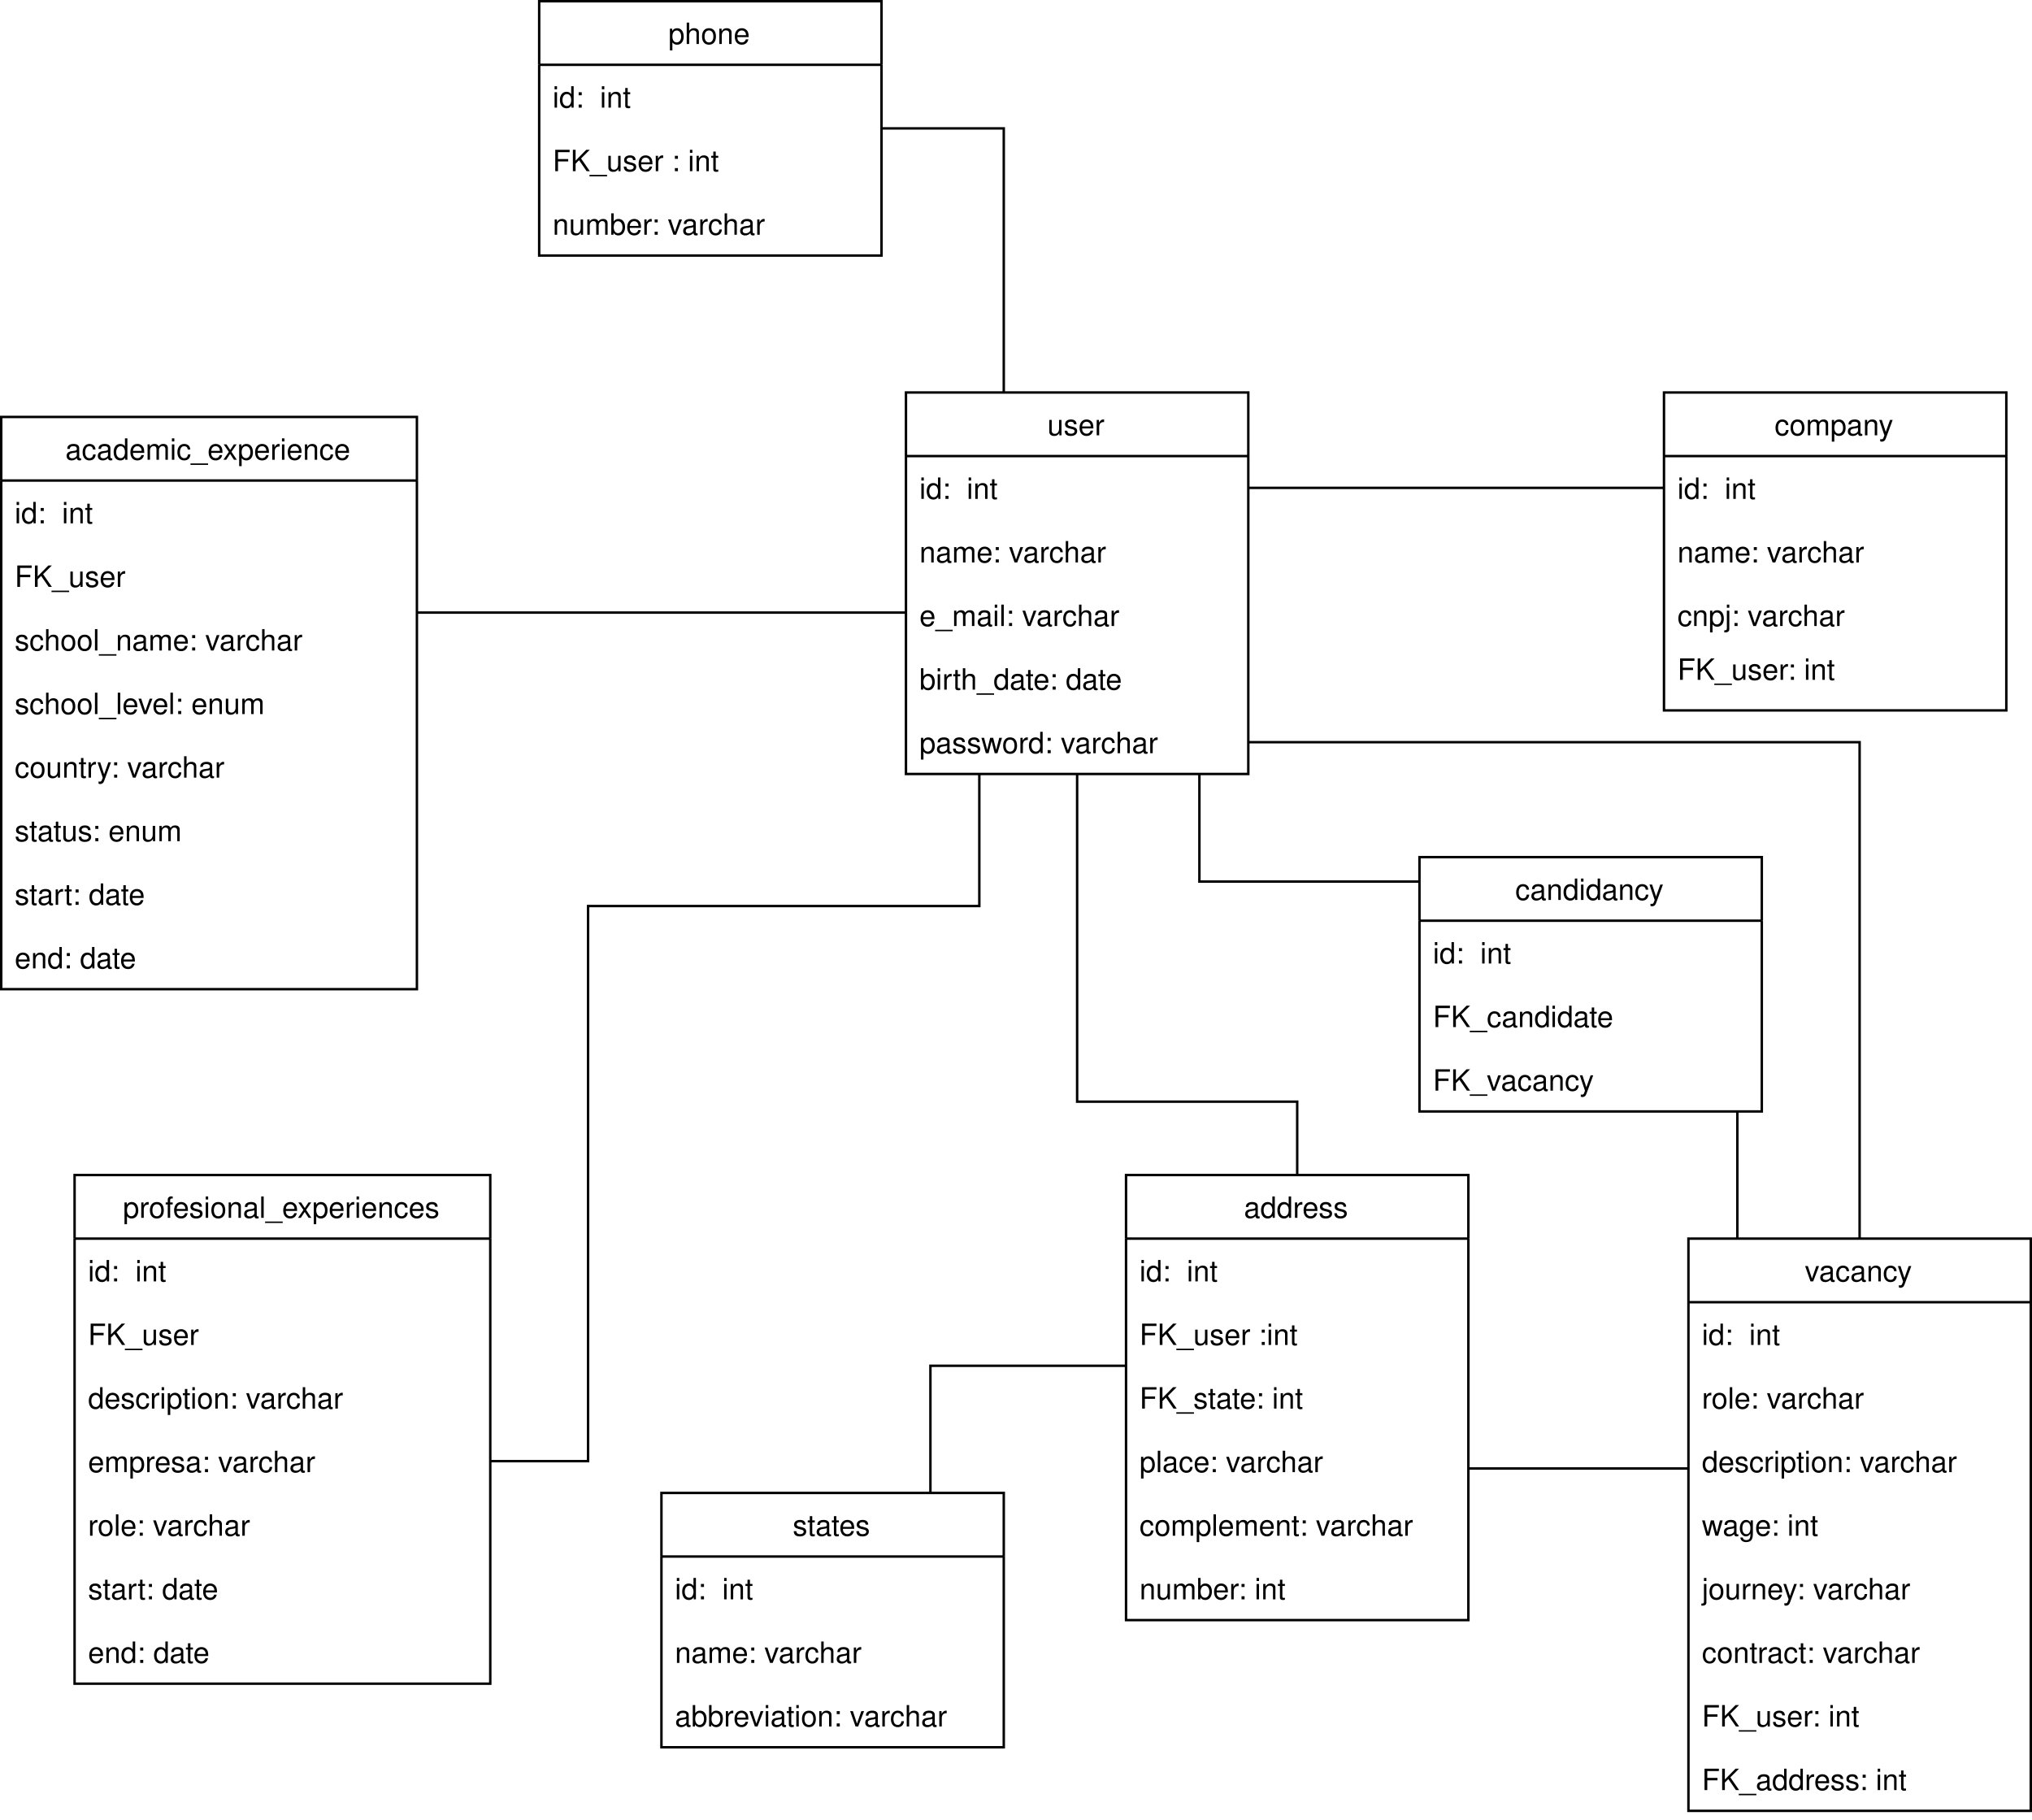
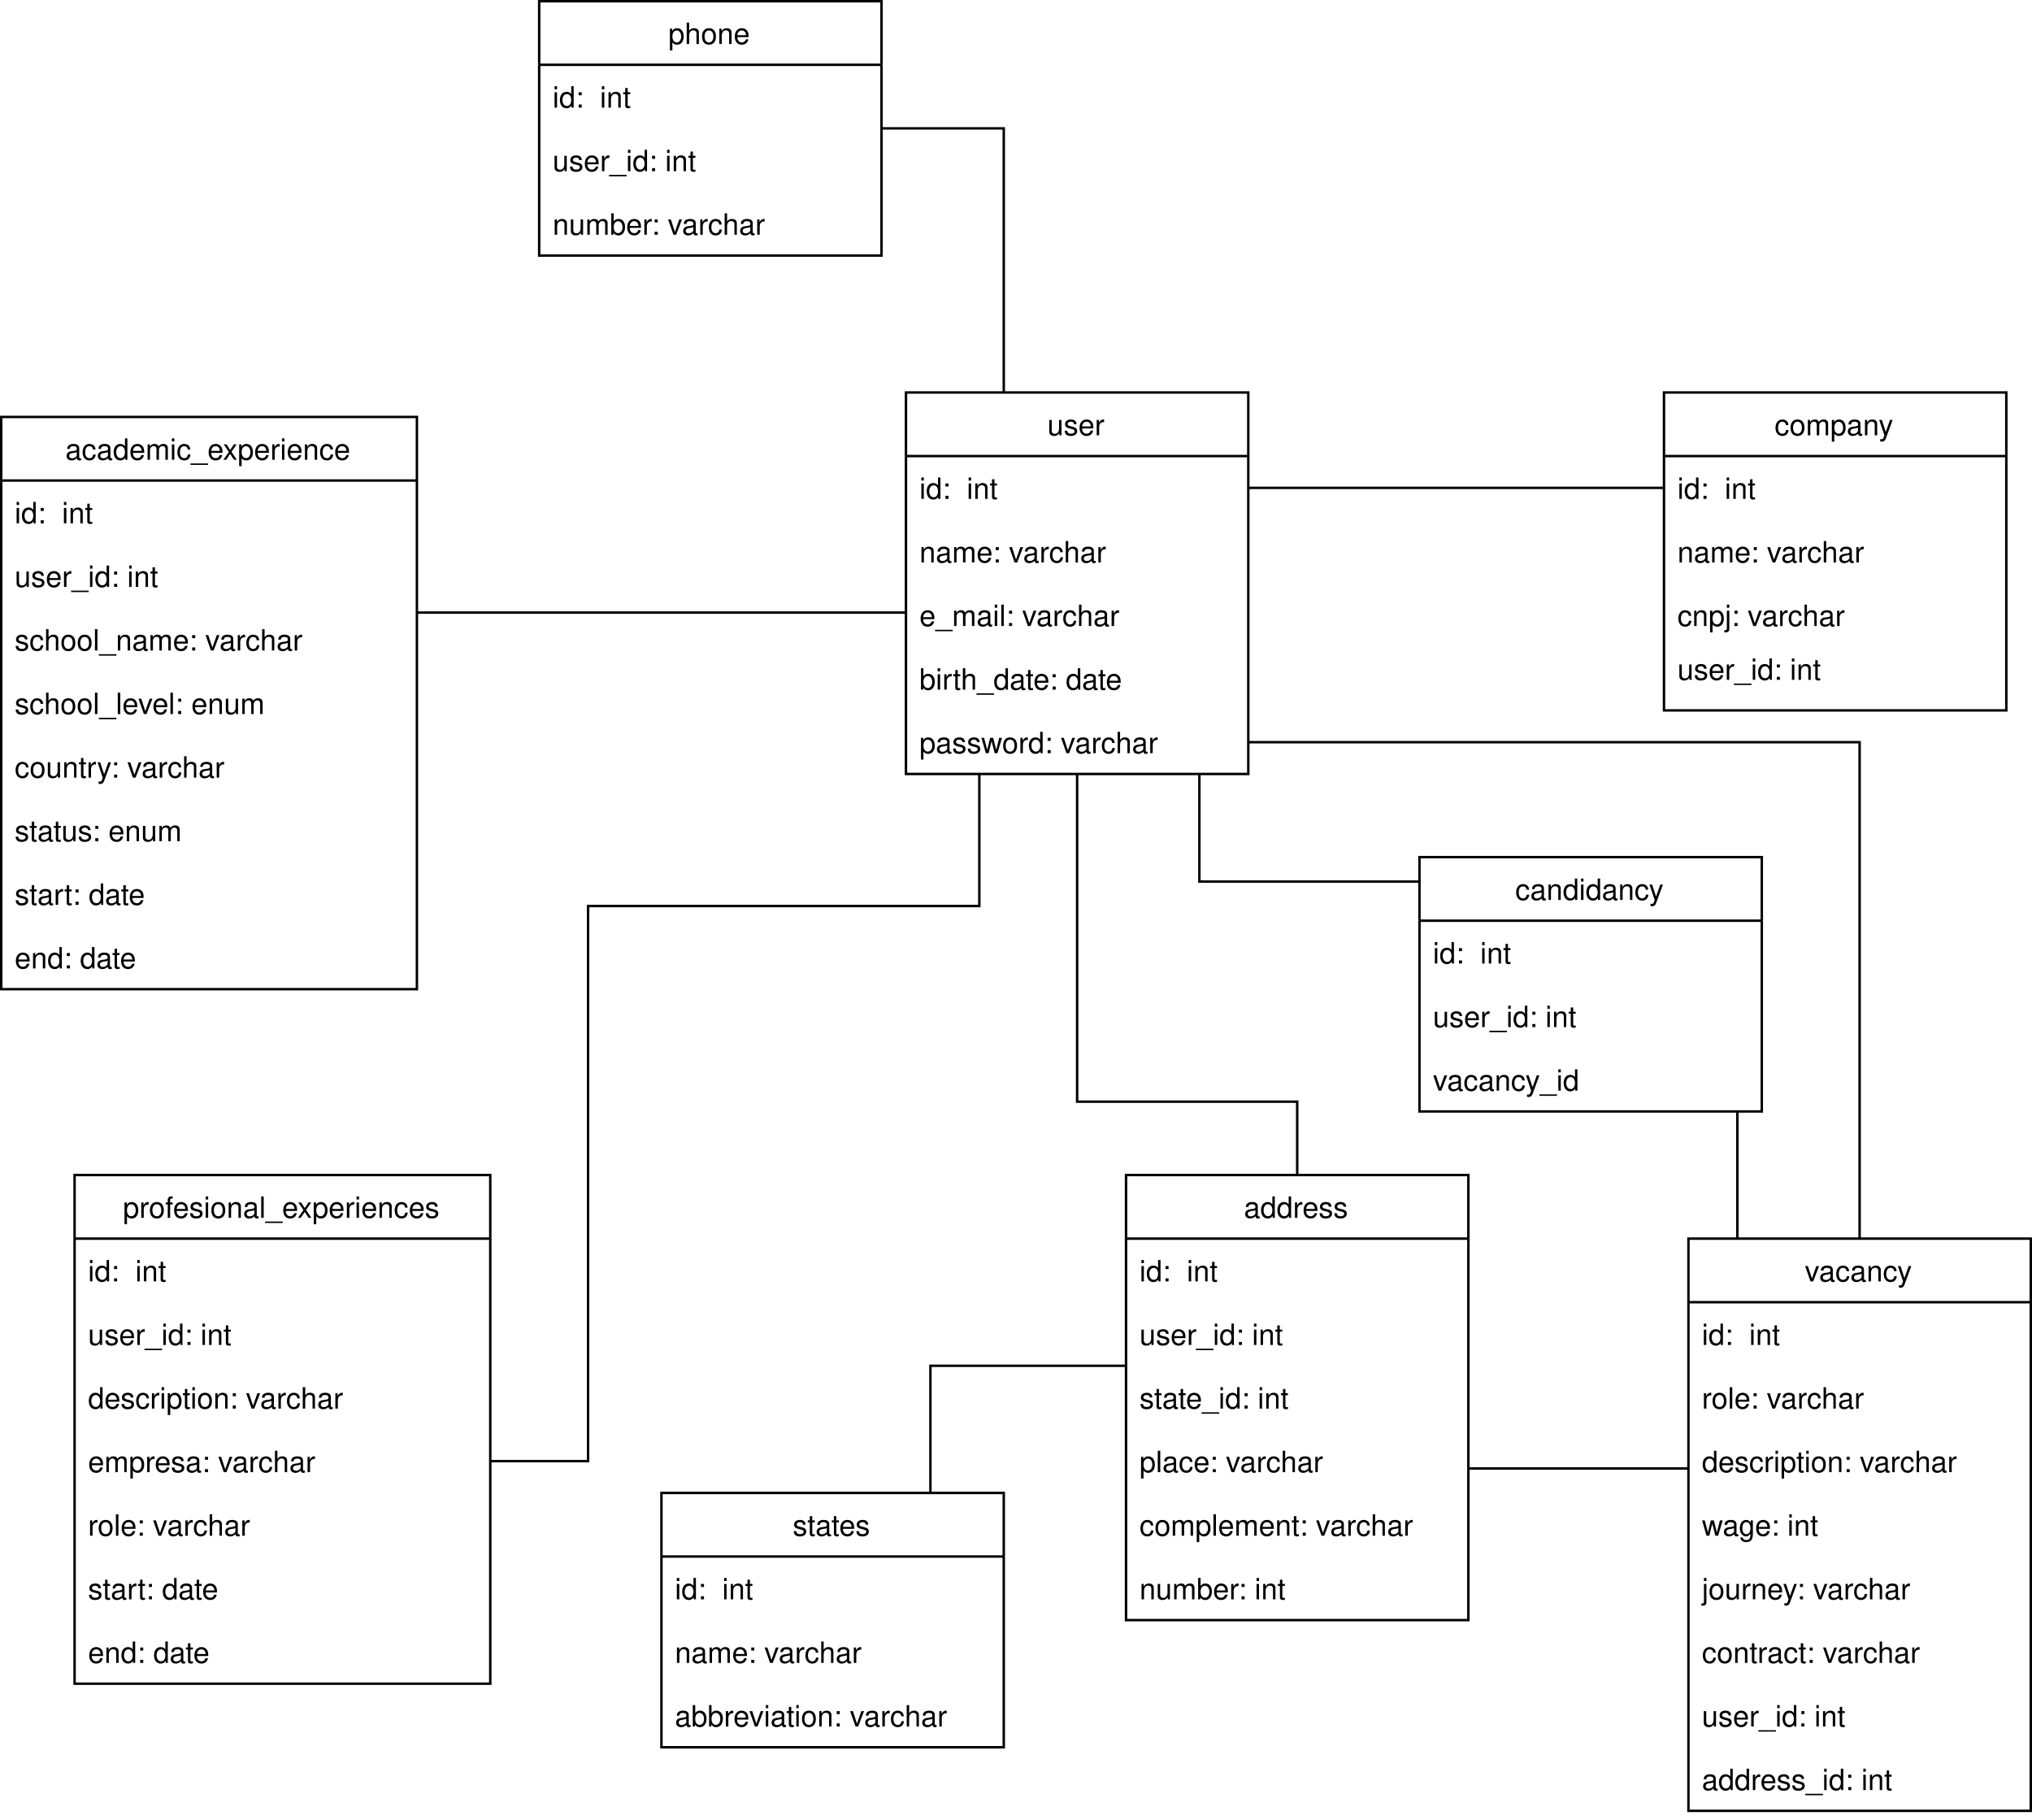
- <svg xmlns="http://www.w3.org/2000/svg" version="1.1" width="831px" height="744px" viewBox="-0.5 -0.5 831 744" content="&lt;mxfile host=&quot;app.diagrams.net&quot; modified=&quot;2021-03-16T14:41:24.825Z&quot; agent=&quot;5.0 (Windows NT 10.0; Win64; x64) AppleWebKit/537.36 (KHTML, like Gecko) Chrome/89.0.439.82 Safari/537.36&quot; etag=&quot;cLpucJMn5gg_peRuqwRs&quot; version=&quot;14.4.8&quot; type=&quot;device&quot;&gt;&lt;diagram id=&quot;mVUK1jNM5vMfo9IltH5T&quot; name=&quot;Page-1&quot;&gt;7Z1tc6I6FMc/jS97hwdRfFltu7fb7rh3d+/udt90UojCFggTYtV++hswKJKIWA3YvZnpTEsMmPA7ISf/c0g75ihcfMAg9j4hFwYdQ3MXHfOqYxi6oWv0V1qyZCVds7sqmWLfZWWbgq/+K2SF7MTpzHdhslWRIBQQP94udFAUQYdslQGM0Xy72gQF298agynkCr46IOBLf/gu8Vip3htsPvgb+lOPfbVt9FcfhCCvzHqSeMBF80KRed0xRxghsvorXIxgkN69/L6szrvZ8em6YRhGpM4JbvgwMWdL88N19B1fgefxTRBemDZrHFnmPYYuvQHsEGHioSmKQHC9KR1iNItcmF5Wo0ebOvcIxbRQp4W/ISFLRhPMCKJFHgkD9imM3MuUDT2MUARXJTd+ELBL8l1jvU3QDDuwoj+5iQA8haSq3+aqYtrZwjewO/cBohASvKQVMAwA8V+2rQEwo5qu67FTaa/AslAhRn5EksKVP6cFtAIbID2TGQcbHkZ/iyH9Y3XF/KjQtE1RxlnMfDGeGM+/bh9ur3+E38aXM/s2vLvQ9T+eubjfUpBzTE27xFTTti+xaig7awP7UNvp9re/R++Vxv9h9Y+2tSo2LyCYsfs5SyDm7C+Z+2EAMquYoIjkppjaheP5gXsPlmiWsk0IcJ7zo6GHsP9K64PcyOjHmDATNHrp1aiBjVCA8MbsNid9TS/GvgbDhJ72OTc/vVT0CSy2Kt6DhOQNREEA4sR/ypqcnhhSwH40RISgcJ91v0BM4KLSHtmnlr7NL8c5L0xLXVbmFWYk3ertNuEC/cPhGhzctPplZ2R0LrX0ZGbgRdK0syQDhdEzLJERwAKBP43oYQAn6Wnp3fLp5HzJikn68BkmMXD8aHqf1bnqbkq+sLuQFiF67iTInj+e77owyh5qBBDwtLY1NuRoQ60h/aF9GGl/WR2LNnxEj/XNMf1Jq2MyQhHtC/AzrJBaxRymliEAXjk+9ltB/jTp1aNuyIJuctAjEMIUe1qIHQ/ww1tBPw66ZbQMvcdBh48h8AOFXSb2vt0c9tfp+PliOhgadz+te+3eA9Of7oXNYX/yqef36ALCRnz2l+J+Wu661m15vHc58DFIkjnCrhrxUsmbNZ06aeT7HHkHhTGIlspnf4PPbhtv9NlNTRJf/pGufPYDR3W/thWci88+UD5749Bb99lzuaD4KI/i34q6TOq1XXZDFnX+AX9z95iJbhl49Xw/PXRdqzmtS5vVdYOD2oikT9v+s3jwkF6M0mCHV7kDtjparo9khQKY8e8N/7DbdbpQwHE6qtYOPWkBGbMmBjkRmYODcKXAiLknkGLZlfXlBFLM/6uNGOdhJHYp+pJHY3YZyZ76kqJtvDgPXJeufhPOeNTqff/qvaeVBvqg7vLdlube8cqcWr8fqsqZtQ2hhQW8UIjnF/C5U099B/NSQZcAvf0FvCWiTh+4efBFYZeAvcmgm7jJfLA1DoCj5Dq53NsPuuni2EsAw6yvir5M+q0H3nSBSD8Ln5RuJ5O61XZkxhxwVN/1sn6do99SAjYv7gy213BdSdm4tiVeK+7UB6rrH60PvMb/zJfeSF/0Jq/DO/jaBf+OctnzHI2tZAeSra97pK0dJ/fySdEvwAGRo3IsOm9QaezSOxRdve5DPX8V6fSEDY6wUmkOnM0PMIRzSbMweHEOo0At3ORib12nMXidxoWJg/2Y+ChS9KXSb12uMfhV+zx7p1St2iQhb1+pMfi1+m/qm0ZwqUa7XPStyzQGn1/lUKcZA0dJdJLZNynWCJfP/LpNpdZtUedg1jaE3dTzUHp7I56Px1DseV6FIi9tOae17dqZfDqNAyLXd5VWszXG62s1/dL7MEavbkaNJkurMVVGzdGD2zzrjBpxk4XJFWx4q3daT0+8dZnGFM7ju5R3xftI3q0LM/mXFfNoMJrQqS8NXz3CRQyxDyMHquTYt0zlejlrXpQc2xcBz/260xPnF2hqKj9woK9HzVFTuZC7tIHOR9vW2bEK9mlhi2bxZmHzazIVbGmKvmhOb5Y+L7zDMKZzIFDkpZIXxlyaRc8v2FRwXT53UcClWe78si1zq9X+UxKpi0ItzVLno+owchVzicxFgZZmmf9he1HnDN7Ja/DlfYstrV9Eun+fY3vPa/PdyvqS9rrmHiPAAS4MfacgAHFmp/SfGvpPCadd11E4RdatkDUvAyj1Z/e0UTlczlL8EbaYlwOU9iMHdZPSj7DFfKA2cTyEgke1mZ1s9k0KP8IW84t/xj6AL5BtQw2jWajIn5h8o8KPsMn8+t+hPn/mFqohLxF8k8qPuMl8ADfd/GKWqOEuj3qTyo+wyXx+tZL7JDNvUvkRNlkQ1VFin8xVmyi1VhZx30Suu7ydzK+s2d3HaIw+flvvsfoOpT5hd+q+d66fx7+ds0ppuN2eXSJ6nBRXdY9Ks7nKvnqT+tYtby9pCLw1aYnUQr5KfjvkQV45RM4yjVrYYvXfwJqH3mQmtbDFvBAHnp4wfPGBysGSDb/1/wnWe7eem7A7tT2383DcSrtGWXtCrpXVj99jquKGFrPuvRSZ8vIO9/LyneVzfhe1N6A+hZcnxKu8vEOe+ZUj5Cy9vI9DbXgx+DImw+8afH65Gj98+VXx4nu2/bTCLgV7k36esMUC576wI6ny8ORgl+jh0UOMEClO+BjE3ifkpjHU6/8A&lt;/diagram&gt;&lt;/mxfile&gt;">
+ <svg xmlns="http://www.w3.org/2000/svg" version="1.1" width="831px" height="744px" viewBox="-0.5 -0.5 831 744" content="&lt;mxfile host=&quot;app.diagrams.net&quot; modified=&quot;2021-04-15T18:17:18.334Z&quot; agent=&quot;5.0 (Windows NT 10.0; Win64; x64) AppleWebKit/537.36 (KHTML, like Gecko) Chrome/89.0.439.114 Safari/537.36&quot; etag=&quot;yFjOUBaRwdQjJygykt-I&quot; version=&quot;14.6.1&quot; type=&quot;device&quot;&gt;&lt;diagram id=&quot;mVUK1jNM5vMfo9IltH5T&quot; name=&quot;Page-1&quot;&gt;7Z3bcto6FIafhsvs8QGDuQwk7U6TDt1td9v0JqPYAquxLY8sTnn6yiCDsRQwAdmk1Uwmg4VsS/6WpKV/yaJlD6L5ewKS4CP2YdiyDH/esq9aluV2XPY/S1isEkzLMlYpY4J8nrZJ+IKeIU/Ms02QD9OtjBTjkKJkO9HDcQw9upUGCMGz7WwjHG7fNQFjKCR88UAopn5HPg14qtnpbb74F6JxwG/tWt3VFxHIM/OapAHw8ayQZF+37AHBmK4+RfMBDLOHlz+X1XnvXvh2XTACY1rlBD+6H9mThf3+Ov5GrsDT8F0YXdicT0oXeY2hzx4AP8SEBniMYxBeb1L7BE9iH2aXNdjRJs8dxglLNFniL0jpgtMEE4pZUkCjkH8LY/8yY8MOYxzDVco7FIb8kmLVeG1TPCEe3FGf3EQAGUO6q972KmNW2cId+JN7D3EEKVmwDASGgKLptjUAblTjdT5+KqsVWBQyJBjFNC1c+VOWwDLw9tGxuXHw5mF1txiyD6sr5keFom2SlpzlzOfDkfX08+b+5vp79HV4OXFvotsL0/zjmcvrrQS5wNR2S0wNY/sSq4LyszawD7Wddnf7Pman1P4Py3+0re1iMwXhhD/PSQqJYH/pDEUhWFrFCMc0N8XMLrwAhf4dWOBJxjalwHvKj/oBJuiZ5Qe5kbGvCeUmaHWyqzEDG+AQk43ZbU76kl2M34bAlJ32KTc/s5T0Ecy3Mt6BlOYFxGEIkhQ9LoucnRgxwCjuY0pxtM+6p5BQON9pj/xbx9zml+OcFYalNk8LCiOS6XReNuEC/cPhWgLcLPtla2C1Lo3sZG7gRdKssnQJiuAnWCIjgQVCNI7ZYQhH2WnZ00JscL7kyTTrfPppAjwUj++Wea7am5TP/ClkSZidOwqX/U+AfB/Gy06NAgoe17bGmxwrqNNnf6wOA+Mfp+Wwgg/Ysbk5Zn9ZdkIHOGZ1AWiJFTKrmMHMMiTAd7aP/VaQ9yadatQtVdBtAXoMIphhzxKJFwCxeWvox0F3rIahdwTo8CECKNTYVWLvuvVhfx4Pny7Gvb51+8O5M+4CMP7hX7gC9kfEPL8HH1De4pefNPfTcjeNdsPtvS2AT0CazjDxdYtXSt6u6NQpI98VyHs4SkC80D77K3x213qlz24biviKXbr22Q9s1d3KVnAuPntP++y1Q2/cZ8/lgmJXHie/NHWV1Cu77JYq6mIHnyluD4h7brp/Pz1006g4rCsb1U1LgFqLpM/K/qN4cJ9djNHgh1e5A7Y6WqyPVIUCuPHvDf/wx3W6UMBxOqrRDD1lARm7IgY1EZmDg3ClwIi9J5DiuDvzqwmk2H+rjVjnYSRuKfqSR2NeMpI9+RVF20RxHvg+m/2mgvHo2fv+2XvHKDX0XtXpu6vMvROVOT1/P1SVsysbQgMTeKkQL07gtVOvGnrzE3hHoM56Wwo1dpXY6wy6yYssBluTEHharlPLvfmgmymPvYQwWtZV01dJv/HAmykR6SfRIyS6r1dH3Wk6MmP3BKpvelq/XqPf0AJsUdzpbc/h2opW47qOfK74oj6wO//R+sBz8t9sEQzMeWf03L+Fz23w/yCXPf86Y2uf2taOk3vFRdFT4IHY02ssWq9QadzSOxRts2qnbrdVEbYEwlqlOXA0P8AQzmWZhSWKcwSHeuKmFnvjOo0l6jQ+TD2CEopwrOkrpd+4XGOJs/bZ8p1SPWtThLx5pcYS5+q/mLMaw4Vu7WrRNy7TWOL6Ko85zQR4WqJTzL5OsUY6fZa/zKrDMUqp56H05lq8GI/hiyo0eaXTOaNp184Wl9N4IPaRr7WaAsBDtJpu6X0Yq1N1RY2hSqux9Yqaoxu3fdYrauRFFiftejBXTb1xqcYWx3IuvWfgNe8T825cnMlvVlxLQ/CIDX9ZCOsBzhNIEIw9qBfIvmY4N8sr52ULZLsy4Llvd3ri4iRND+cHNvR1qzlqOJdyV9bQxYibHs5VU5cN5/VSFydoOvJSF33Z4F4vfVGFh1HCBkOgySslLw3A1ItenL3pSLt67rLoS73cxfnb0r/Wm1EppC6Lu9RLXQyxw9jXzBUyl0Vd6mX+h21MnTN4I+/ElzcxdoxuEen+TY/dPe/Qt3fmV7TxtdCNAA/4MEJeQQkSzE4LQRWEoBJOt6qjcIoluFLWoh6gZaCXh42dzeUsVSBpiUU5QItAipnXqQFJSyyGb1MvwDh80FvcqWZfpwIkLbHkBfkV+xBOId+cGsaTSJM/MflaFSBpkUUhwGPO/9I/1E1eIfg6JSB5kcWQbrYrxiTVzV0d9TolIGmRxVXXWvdTzLxOCUhaZEl4R6t+KqdvsgW3qogjG/v+4mY0u3Imtx/iIf7wdb3z6hvU/KTVqfp6unkeP0bnlBbntvmPN55Kk9v1jMp7XOn1WK1XyHDt8qaTlsRbU7a8WspX63CHdOQ7m8hZLq6Wllj/Rlj90OtcWy0tsSjEgcdHAqcI6MVYquE3/kthnTfruUmrU9lzOw/HrbSXlLMn9roz+/E7T+14oMV1+EGGTHt5h3t5+X7zOb+LyttSn8LLk+LVXt4hff7OFnKWXt6HvtG/6H0e0v43Az5Nr4b3n39Weh2e3ds2N3av8Z8Mf53+nrTEEie/sF+p9vTUYFfo6bFDgjEtDvwEJMFH7Gex1Ovf&lt;/diagram&gt;&lt;/mxfile&gt;">
  <defs>
    <clipPath id="mx-clip-374-191-132-26-0">
      <rect x="374" y="191" width="132" height="26" />
    </clipPath>
    <clipPath id="mx-clip-374-217-132-26-0">
      <rect x="374" y="217" width="132" height="26" />
    </clipPath>
    <clipPath id="mx-clip-374-243-132-26-0">
      <rect x="374" y="243" width="132" height="26" />
    </clipPath>
    <clipPath id="mx-clip-374-269-132-26-0">
      <rect x="374" y="269" width="132" height="26" />
    </clipPath>
    <clipPath id="mx-clip-374-295-132-26-0">
      <rect x="374" y="295" width="132" height="26" />
    </clipPath>
    <clipPath id="mx-clip-684-191-132-26-0">
      <rect x="684" y="191" width="132" height="26" />
    </clipPath>
    <clipPath id="mx-clip-684-217-132-26-0">
      <rect x="684" y="217" width="132" height="26" />
    </clipPath>
    <clipPath id="mx-clip-684-243-132-22-0">
      <rect x="684" y="243" width="132" height="22" />
    </clipPath>
    <clipPath id="mx-clip-684-265-132-30-0">
      <rect x="684" y="265" width="132" height="30" />
    </clipPath>
    <clipPath id="mx-clip-464-511-132-26-0">
      <rect x="464" y="511" width="132" height="26" />
    </clipPath>
    <clipPath id="mx-clip-464-537-132-26-0">
      <rect x="464" y="537" width="132" height="26" />
    </clipPath>
    <clipPath id="mx-clip-464-563-132-26-0">
      <rect x="464" y="563" width="132" height="26" />
    </clipPath>
    <clipPath id="mx-clip-464-589-132-26-0">
      <rect x="464" y="589" width="132" height="26" />
    </clipPath>
    <clipPath id="mx-clip-464-615-132-26-0">
      <rect x="464" y="615" width="132" height="26" />
    </clipPath>
    <clipPath id="mx-clip-464-641-132-26-0">
      <rect x="464" y="641" width="132" height="26" />
    </clipPath>
    <clipPath id="mx-clip-694-537-132-26-0">
      <rect x="694" y="537" width="132" height="26" />
    </clipPath>
    <clipPath id="mx-clip-694-563-132-26-0">
      <rect x="694" y="563" width="132" height="26" />
    </clipPath>
    <clipPath id="mx-clip-694-589-132-26-0">
      <rect x="694" y="589" width="132" height="26" />
    </clipPath>
    <clipPath id="mx-clip-694-615-132-26-0">
      <rect x="694" y="615" width="132" height="26" />
    </clipPath>
    <clipPath id="mx-clip-694-641-132-26-0">
      <rect x="694" y="641" width="132" height="26" />
    </clipPath>
    <clipPath id="mx-clip-694-667-132-26-0">
      <rect x="694" y="667" width="132" height="26" />
    </clipPath>
    <clipPath id="mx-clip-694-693-132-26-0">
      <rect x="694" y="693" width="132" height="26" />
    </clipPath>
    <clipPath id="mx-clip-694-719-132-26-0">
      <rect x="694" y="719" width="132" height="26" />
    </clipPath>
    <clipPath id="mx-clip-584-381-132-26-0">
      <rect x="584" y="381" width="132" height="26" />
    </clipPath>
    <clipPath id="mx-clip-584-407-132-26-0">
      <rect x="584" y="407" width="132" height="26" />
    </clipPath>
    <clipPath id="mx-clip-584-433-132-26-0">
      <rect x="584" y="433" width="132" height="26" />
    </clipPath>
    <clipPath id="mx-clip-34-511-162-26-0">
      <rect x="34" y="511" width="162" height="26" />
    </clipPath>
    <clipPath id="mx-clip-34-537-162-26-0">
      <rect x="34" y="537" width="162" height="26" />
    </clipPath>
    <clipPath id="mx-clip-34-563-162-26-0">
      <rect x="34" y="563" width="162" height="26" />
    </clipPath>
    <clipPath id="mx-clip-34-589-162-26-0">
      <rect x="34" y="589" width="162" height="26" />
    </clipPath>
    <clipPath id="mx-clip-34-615-162-26-0">
      <rect x="34" y="615" width="162" height="26" />
    </clipPath>
    <clipPath id="mx-clip-34-641-162-26-0">
      <rect x="34" y="641" width="162" height="26" />
    </clipPath>
    <clipPath id="mx-clip-34-667-162-26-0">
      <rect x="34" y="667" width="162" height="26" />
    </clipPath>
    <clipPath id="mx-clip-4-201-162-26-0">
      <rect x="4" y="201" width="162" height="26" />
    </clipPath>
    <clipPath id="mx-clip-4-227-162-26-0">
      <rect x="4" y="227" width="162" height="26" />
    </clipPath>
    <clipPath id="mx-clip-4-253-162-26-0">
      <rect x="4" y="253" width="162" height="26" />
    </clipPath>
    <clipPath id="mx-clip-4-279-162-26-0">
      <rect x="4" y="279" width="162" height="26" />
    </clipPath>
    <clipPath id="mx-clip-4-305-162-26-0">
      <rect x="4" y="305" width="162" height="26" />
    </clipPath>
    <clipPath id="mx-clip-4-331-162-26-0">
      <rect x="4" y="331" width="162" height="26" />
    </clipPath>
    <clipPath id="mx-clip-4-357-162-26-0">
      <rect x="4" y="357" width="162" height="26" />
    </clipPath>
    <clipPath id="mx-clip-4-383-162-26-0">
      <rect x="4" y="383" width="162" height="26" />
    </clipPath>
    <clipPath id="mx-clip-274-641-132-26-0">
      <rect x="274" y="641" width="132" height="26" />
    </clipPath>
    <clipPath id="mx-clip-274-667-132-26-0">
      <rect x="274" y="667" width="132" height="26" />
    </clipPath>
    <clipPath id="mx-clip-274-693-132-26-0">
      <rect x="274" y="693" width="132" height="26" />
    </clipPath>
    <clipPath id="mx-clip-224-31-132-26-0">
      <rect x="224" y="31" width="132" height="26" />
    </clipPath>
    <clipPath id="mx-clip-224-57-132-26-0">
      <rect x="224" y="57" width="132" height="26" />
    </clipPath>
    <clipPath id="mx-clip-224-83-132-26-0">
      <rect x="224" y="83" width="132" height="26" />
    </clipPath>
  </defs>
  <g>
    <path d="M 490 316 L 490 360 L 580 360" fill="none" stroke="#000000" stroke-miterlimit="10" pointer-events="stroke" />
    <path d="M 370 250 L 330 250 L 170 250" fill="none" stroke="#000000" stroke-miterlimit="10" pointer-events="stroke" />
    <path d="M 370 186 L 370 160 L 510 160 L 510 186" fill="none" stroke="#000000" stroke-miterlimit="10" pointer-events="all" />
    <path d="M 370 186 L 370 316 L 510 316 L 510 186" fill="none" stroke="#000000" stroke-miterlimit="10" pointer-events="none" />
    <path d="M 370 186 L 510 186" fill="none" stroke="#000000" stroke-miterlimit="10" pointer-events="none" />
    <g fill="#000000" font-family="Helvetica" pointer-events="none" text-anchor="middle" font-size="12px">
      <text x="439.5" y="177.5">user</text>
    </g>
    <g fill="#000000" font-family="Helvetica" pointer-events="none" clip-path="url(#mx-clip-374-191-132-26-0)" font-size="12px">
      <text x="375.5" y="203.5">id:  int</text>
    </g>
    <g fill="#000000" font-family="Helvetica" pointer-events="none" clip-path="url(#mx-clip-374-217-132-26-0)" font-size="12px">
      <text x="375.5" y="229.5">name: varchar</text>
    </g>
    <g fill="#000000" font-family="Helvetica" pointer-events="none" clip-path="url(#mx-clip-374-243-132-26-0)" font-size="12px">
      <text x="375.5" y="255.5">e_mail: varchar</text>
    </g>
    <g fill="#000000" font-family="Helvetica" pointer-events="none" clip-path="url(#mx-clip-374-269-132-26-0)" font-size="12px">
      <text x="375.5" y="281.5">birth_date: date</text>
    </g>
    <g fill="#000000" font-family="Helvetica" pointer-events="none" clip-path="url(#mx-clip-374-295-132-26-0)" font-size="12px">
      <text x="375.5" y="307.5">password: varchar</text>
    </g>
    <path d="M 680 186 L 680 160 L 820 160 L 820 186" fill="none" stroke="#000000" stroke-miterlimit="10" pointer-events="none" />
    <path d="M 680 186 L 680 290 L 820 290 L 820 186" fill="none" stroke="#000000" stroke-miterlimit="10" pointer-events="none" />
    <path d="M 680 186 L 820 186" fill="none" stroke="#000000" stroke-miterlimit="10" pointer-events="none" />
    <g fill="#000000" font-family="Helvetica" pointer-events="none" text-anchor="middle" font-size="12px">
      <text x="749.5" y="177.5">company</text>
    </g>
    <g fill="#000000" font-family="Helvetica" pointer-events="none" clip-path="url(#mx-clip-684-191-132-26-0)" font-size="12px">
      <text x="685.5" y="203.5">id:  int</text>
    </g>
    <g fill="#000000" font-family="Helvetica" pointer-events="none" clip-path="url(#mx-clip-684-217-132-26-0)" font-size="12px">
      <text x="685.5" y="229.5">name: varchar</text>
    </g>
    <g fill="#000000" font-family="Helvetica" pointer-events="none" clip-path="url(#mx-clip-684-243-132-22-0)" font-size="12px">
      <text x="685.5" y="255.5">cnpj: varchar</text>
    </g>
    <g fill="#000000" font-family="Helvetica" pointer-events="none" clip-path="url(#mx-clip-684-265-132-30-0)" font-size="12px">
-       <text x="685.5" y="277.5">FK_user: int</text>
+       <text x="685.5" y="277.5">user_id: int</text>
    </g>
    <path d="M 680 199 L 510 199" fill="none" stroke="#000000" stroke-miterlimit="10" pointer-events="none" />
    <path d="M 530 480 L 530 450 L 440 450 L 440 316" fill="none" stroke="#000000" stroke-miterlimit="10" pointer-events="none" />
    <path d="M 600 600 L 670 600 L 690 600" fill="none" stroke="#000000" stroke-miterlimit="10" pointer-events="none" />
    <path d="M 460 506 L 460 480 L 600 480 L 600 506" fill="none" stroke="#000000" stroke-miterlimit="10" pointer-events="none" />
    <path d="M 460 506 L 460 662 L 600 662 L 600 506" fill="none" stroke="#000000" stroke-miterlimit="10" pointer-events="none" />
    <path d="M 460 506 L 600 506" fill="none" stroke="#000000" stroke-miterlimit="10" pointer-events="none" />
    <g fill="#000000" font-family="Helvetica" pointer-events="none" text-anchor="middle" font-size="12px">
      <text x="529.5" y="497.5">address</text>
    </g>
    <g fill="#000000" font-family="Helvetica" pointer-events="none" clip-path="url(#mx-clip-464-511-132-26-0)" font-size="12px">
      <text x="465.5" y="523.5">id:  int</text>
    </g>
    <g fill="#000000" font-family="Helvetica" pointer-events="none" clip-path="url(#mx-clip-464-537-132-26-0)" font-size="12px">
-       <text x="465.5" y="549.5">FK_user :int</text>
+       <text x="465.5" y="549.5">user_id: int</text>
    </g>
    <g fill="#000000" font-family="Helvetica" pointer-events="none" clip-path="url(#mx-clip-464-563-132-26-0)" font-size="12px">
-       <text x="465.5" y="575.5">FK_state: int</text>
+       <text x="465.5" y="575.5">state_id: int</text>
    </g>
    <g fill="#000000" font-family="Helvetica" pointer-events="none" clip-path="url(#mx-clip-464-589-132-26-0)" font-size="12px">
      <text x="465.5" y="601.5">place: varchar</text>
    </g>
    <g fill="#000000" font-family="Helvetica" pointer-events="none" clip-path="url(#mx-clip-464-615-132-26-0)" font-size="12px">
      <text x="465.5" y="627.5">complement: varchar</text>
    </g>
    <g fill="#000000" font-family="Helvetica" pointer-events="none" clip-path="url(#mx-clip-464-641-132-26-0)" font-size="12px">
      <text x="465.5" y="653.5">number: int</text>
    </g>
    <path d="M 710 506 L 710 480 L 710 454" fill="none" stroke="#000000" stroke-miterlimit="10" pointer-events="none" />
    <path d="M 760 506 L 760 303 L 510 303" fill="none" stroke="#000000" stroke-miterlimit="10" pointer-events="none" />
    <path d="M 690 532 L 690 506 L 830 506 L 830 532" fill="none" stroke="#000000" stroke-miterlimit="10" pointer-events="none" />
    <path d="M 690 532 L 690 740 L 830 740 L 830 532" fill="none" stroke="#000000" stroke-miterlimit="10" pointer-events="none" />
    <path d="M 690 532 L 830 532" fill="none" stroke="#000000" stroke-miterlimit="10" pointer-events="none" />
    <g fill="#000000" font-family="Helvetica" pointer-events="none" text-anchor="middle" font-size="12px">
      <text x="759.5" y="523.5">vacancy</text>
    </g>
    <g fill="#000000" font-family="Helvetica" pointer-events="none" clip-path="url(#mx-clip-694-537-132-26-0)" font-size="12px">
      <text x="695.5" y="549.5">id:  int</text>
    </g>
    <g fill="#000000" font-family="Helvetica" pointer-events="none" clip-path="url(#mx-clip-694-563-132-26-0)" font-size="12px">
      <text x="695.5" y="575.5">role: varchar</text>
    </g>
    <g fill="#000000" font-family="Helvetica" pointer-events="none" clip-path="url(#mx-clip-694-589-132-26-0)" font-size="12px">
      <text x="695.5" y="601.5">description: varchar</text>
    </g>
    <g fill="#000000" font-family="Helvetica" pointer-events="none" clip-path="url(#mx-clip-694-615-132-26-0)" font-size="12px">
      <text x="695.5" y="627.5">wage: int</text>
    </g>
    <g fill="#000000" font-family="Helvetica" pointer-events="none" clip-path="url(#mx-clip-694-641-132-26-0)" font-size="12px">
      <text x="695.5" y="653.5">journey: varchar</text>
    </g>
    <g fill="#000000" font-family="Helvetica" pointer-events="none" clip-path="url(#mx-clip-694-667-132-26-0)" font-size="12px">
      <text x="695.5" y="679.5">contract: varchar</text>
    </g>
    <g fill="#000000" font-family="Helvetica" pointer-events="none" clip-path="url(#mx-clip-694-693-132-26-0)" font-size="12px">
-       <text x="695.5" y="705.5">FK_user: int</text>
+       <text x="695.5" y="705.5">user_id: int</text>
    </g>
    <g fill="#000000" font-family="Helvetica" pointer-events="none" clip-path="url(#mx-clip-694-719-132-26-0)" font-size="12px">
-       <text x="695.5" y="731.5">FK_address: int</text>
+       <text x="695.5" y="731.5">address_id: int</text>
    </g>
    <path d="M 580 376 L 580 350 L 720 350 L 720 376" fill="none" stroke="#000000" stroke-miterlimit="10" pointer-events="none" />
    <path d="M 580 376 L 580 454 L 720 454 L 720 376" fill="none" stroke="#000000" stroke-miterlimit="10" pointer-events="none" />
    <path d="M 580 376 L 720 376" fill="none" stroke="#000000" stroke-miterlimit="10" pointer-events="none" />
    <g fill="#000000" font-family="Helvetica" pointer-events="none" text-anchor="middle" font-size="12px">
      <text x="649.5" y="367.5">candidancy</text>
    </g>
    <g fill="#000000" font-family="Helvetica" pointer-events="none" clip-path="url(#mx-clip-584-381-132-26-0)" font-size="12px">
      <text x="585.5" y="393.5">id:  int</text>
    </g>
    <g fill="#000000" font-family="Helvetica" pointer-events="none" clip-path="url(#mx-clip-584-407-132-26-0)" font-size="12px">
-       <text x="585.5" y="419.5">FK_candidate</text>
+       <text x="585.5" y="419.5">user_id: int</text>
    </g>
    <g fill="#000000" font-family="Helvetica" pointer-events="none" clip-path="url(#mx-clip-584-433-132-26-0)" font-size="12px">
-       <text x="585.5" y="445.5">FK_vacancy</text>
+       <text x="585.5" y="445.5">vacancy_id</text>
    </g>
    <path d="M 30 506 L 30 480 L 200 480 L 200 506" fill="none" stroke="#000000" stroke-miterlimit="10" pointer-events="none" />
    <path d="M 30 506 L 30 688 L 200 688 L 200 506" fill="none" stroke="#000000" stroke-miterlimit="10" pointer-events="none" />
    <path d="M 30 506 L 200 506" fill="none" stroke="#000000" stroke-miterlimit="10" pointer-events="none" />
    <g fill="#000000" font-family="Helvetica" pointer-events="none" text-anchor="middle" font-size="12px">
      <text x="114.5" y="497.5">profesional_experiences</text>
    </g>
    <g fill="#000000" font-family="Helvetica" pointer-events="none" clip-path="url(#mx-clip-34-511-162-26-0)" font-size="12px">
      <text x="35.5" y="523.5">id:  int</text>
    </g>
    <g fill="#000000" font-family="Helvetica" pointer-events="none" clip-path="url(#mx-clip-34-537-162-26-0)" font-size="12px">
-       <text x="35.5" y="549.5">FK_user</text>
+       <text x="35.5" y="549.5">user_id: int</text>
    </g>
    <g fill="#000000" font-family="Helvetica" pointer-events="none" clip-path="url(#mx-clip-34-563-162-26-0)" font-size="12px">
      <text x="35.5" y="575.5">description: varchar</text>
    </g>
    <g fill="#000000" font-family="Helvetica" pointer-events="none" clip-path="url(#mx-clip-34-589-162-26-0)" font-size="12px">
      <text x="35.5" y="601.5">empresa: varchar</text>
    </g>
    <g fill="#000000" font-family="Helvetica" pointer-events="none" clip-path="url(#mx-clip-34-615-162-26-0)" font-size="12px">
      <text x="35.5" y="627.5">role: varchar</text>
    </g>
    <g fill="#000000" font-family="Helvetica" pointer-events="none" clip-path="url(#mx-clip-34-641-162-26-0)" font-size="12px">
      <text x="35.5" y="653.5">start: date</text>
    </g>
    <g fill="#000000" font-family="Helvetica" pointer-events="none" clip-path="url(#mx-clip-34-667-162-26-0)" font-size="12px">
      <text x="35.5" y="679.5">end: date</text>
    </g>
    <path d="M 200 597 L 240 597 L 240 370 L 400 370 L 400 316" fill="none" stroke="#000000" stroke-miterlimit="10" pointer-events="none" />
    <path d="M 0 196 L 0 170 L 170 170 L 170 196" fill="none" stroke="#000000" stroke-miterlimit="10" pointer-events="none" />
    <path d="M 0 196 L 0 404 L 170 404 L 170 196" fill="none" stroke="#000000" stroke-miterlimit="10" pointer-events="none" />
    <path d="M 0 196 L 170 196" fill="none" stroke="#000000" stroke-miterlimit="10" pointer-events="none" />
    <g fill="#000000" font-family="Helvetica" pointer-events="none" text-anchor="middle" font-size="12px">
      <text x="84.5" y="187.5">academic_experience</text>
    </g>
    <g fill="#000000" font-family="Helvetica" pointer-events="none" clip-path="url(#mx-clip-4-201-162-26-0)" font-size="12px">
      <text x="5.5" y="213.5">id:  int</text>
    </g>
    <g fill="#000000" font-family="Helvetica" pointer-events="none" clip-path="url(#mx-clip-4-227-162-26-0)" font-size="12px">
-       <text x="5.5" y="239.5">FK_user</text>
+       <text x="5.5" y="239.5">user_id: int</text>
    </g>
    <g fill="#000000" font-family="Helvetica" pointer-events="none" clip-path="url(#mx-clip-4-253-162-26-0)" font-size="12px">
      <text x="5.5" y="265.5">school_name: varchar</text>
    </g>
    <g fill="#000000" font-family="Helvetica" pointer-events="none" clip-path="url(#mx-clip-4-279-162-26-0)" font-size="12px">
      <text x="5.5" y="291.5">school_level: enum</text>
    </g>
    <g fill="#000000" font-family="Helvetica" pointer-events="none" clip-path="url(#mx-clip-4-305-162-26-0)" font-size="12px">
      <text x="5.5" y="317.5">country: varchar</text>
    </g>
    <g fill="#000000" font-family="Helvetica" pointer-events="none" clip-path="url(#mx-clip-4-331-162-26-0)" font-size="12px">
      <text x="5.5" y="343.5">status: enum</text>
    </g>
    <g fill="#000000" font-family="Helvetica" pointer-events="none" clip-path="url(#mx-clip-4-357-162-26-0)" font-size="12px">
      <text x="5.5" y="369.5">start: date</text>
    </g>
    <g fill="#000000" font-family="Helvetica" pointer-events="none" clip-path="url(#mx-clip-4-383-162-26-0)" font-size="12px">
      <text x="5.5" y="395.5">end: date</text>
    </g>
    <path d="M 380 610 L 380 558 L 460 558" fill="none" stroke="#000000" stroke-miterlimit="10" pointer-events="none" />
    <path d="M 270 636 L 270 610 L 410 610 L 410 636" fill="none" stroke="#000000" stroke-miterlimit="10" pointer-events="none" />
    <path d="M 270 636 L 270 714 L 410 714 L 410 636" fill="none" stroke="#000000" stroke-miterlimit="10" pointer-events="none" />
    <path d="M 270 636 L 410 636" fill="none" stroke="#000000" stroke-miterlimit="10" pointer-events="none" />
    <g fill="#000000" font-family="Helvetica" pointer-events="none" text-anchor="middle" font-size="12px">
      <text x="339.5" y="627.5">states</text>
    </g>
    <g fill="#000000" font-family="Helvetica" pointer-events="none" clip-path="url(#mx-clip-274-641-132-26-0)" font-size="12px">
      <text x="275.5" y="653.5">id:  int</text>
    </g>
    <g fill="#000000" font-family="Helvetica" pointer-events="none" clip-path="url(#mx-clip-274-667-132-26-0)" font-size="12px">
      <text x="275.5" y="679.5">name: varchar</text>
    </g>
    <g fill="#000000" font-family="Helvetica" pointer-events="none" clip-path="url(#mx-clip-274-693-132-26-0)" font-size="12px">
      <text x="275.5" y="705.5">abbreviation: varchar</text>
    </g>
    <path d="M 360 52 L 410 52 L 410 140 L 410 160" fill="none" stroke="#000000" stroke-miterlimit="10" pointer-events="none" />
    <path d="M 220 26 L 220 0 L 360 0 L 360 26" fill="none" stroke="#000000" stroke-miterlimit="10" pointer-events="none" />
    <path d="M 220 26 L 220 104 L 360 104 L 360 26" fill="none" stroke="#000000" stroke-miterlimit="10" pointer-events="none" />
    <path d="M 220 26 L 360 26" fill="none" stroke="#000000" stroke-miterlimit="10" pointer-events="none" />
    <g fill="#000000" font-family="Helvetica" pointer-events="none" text-anchor="middle" font-size="12px">
      <text x="289.5" y="17.5">phone</text>
    </g>
    <g fill="#000000" font-family="Helvetica" pointer-events="none" clip-path="url(#mx-clip-224-31-132-26-0)" font-size="12px">
      <text x="225.5" y="43.5">id:  int</text>
    </g>
    <g fill="#000000" font-family="Helvetica" pointer-events="none" clip-path="url(#mx-clip-224-57-132-26-0)" font-size="12px">
-       <text x="225.5" y="69.5">FK_user : int</text>
+       <text x="225.5" y="69.5">user_id: int</text>
    </g>
    <g fill="#000000" font-family="Helvetica" pointer-events="none" clip-path="url(#mx-clip-224-83-132-26-0)" font-size="12px">
      <text x="225.5" y="95.5">number: varchar</text>
    </g>
  </g>
</svg>
